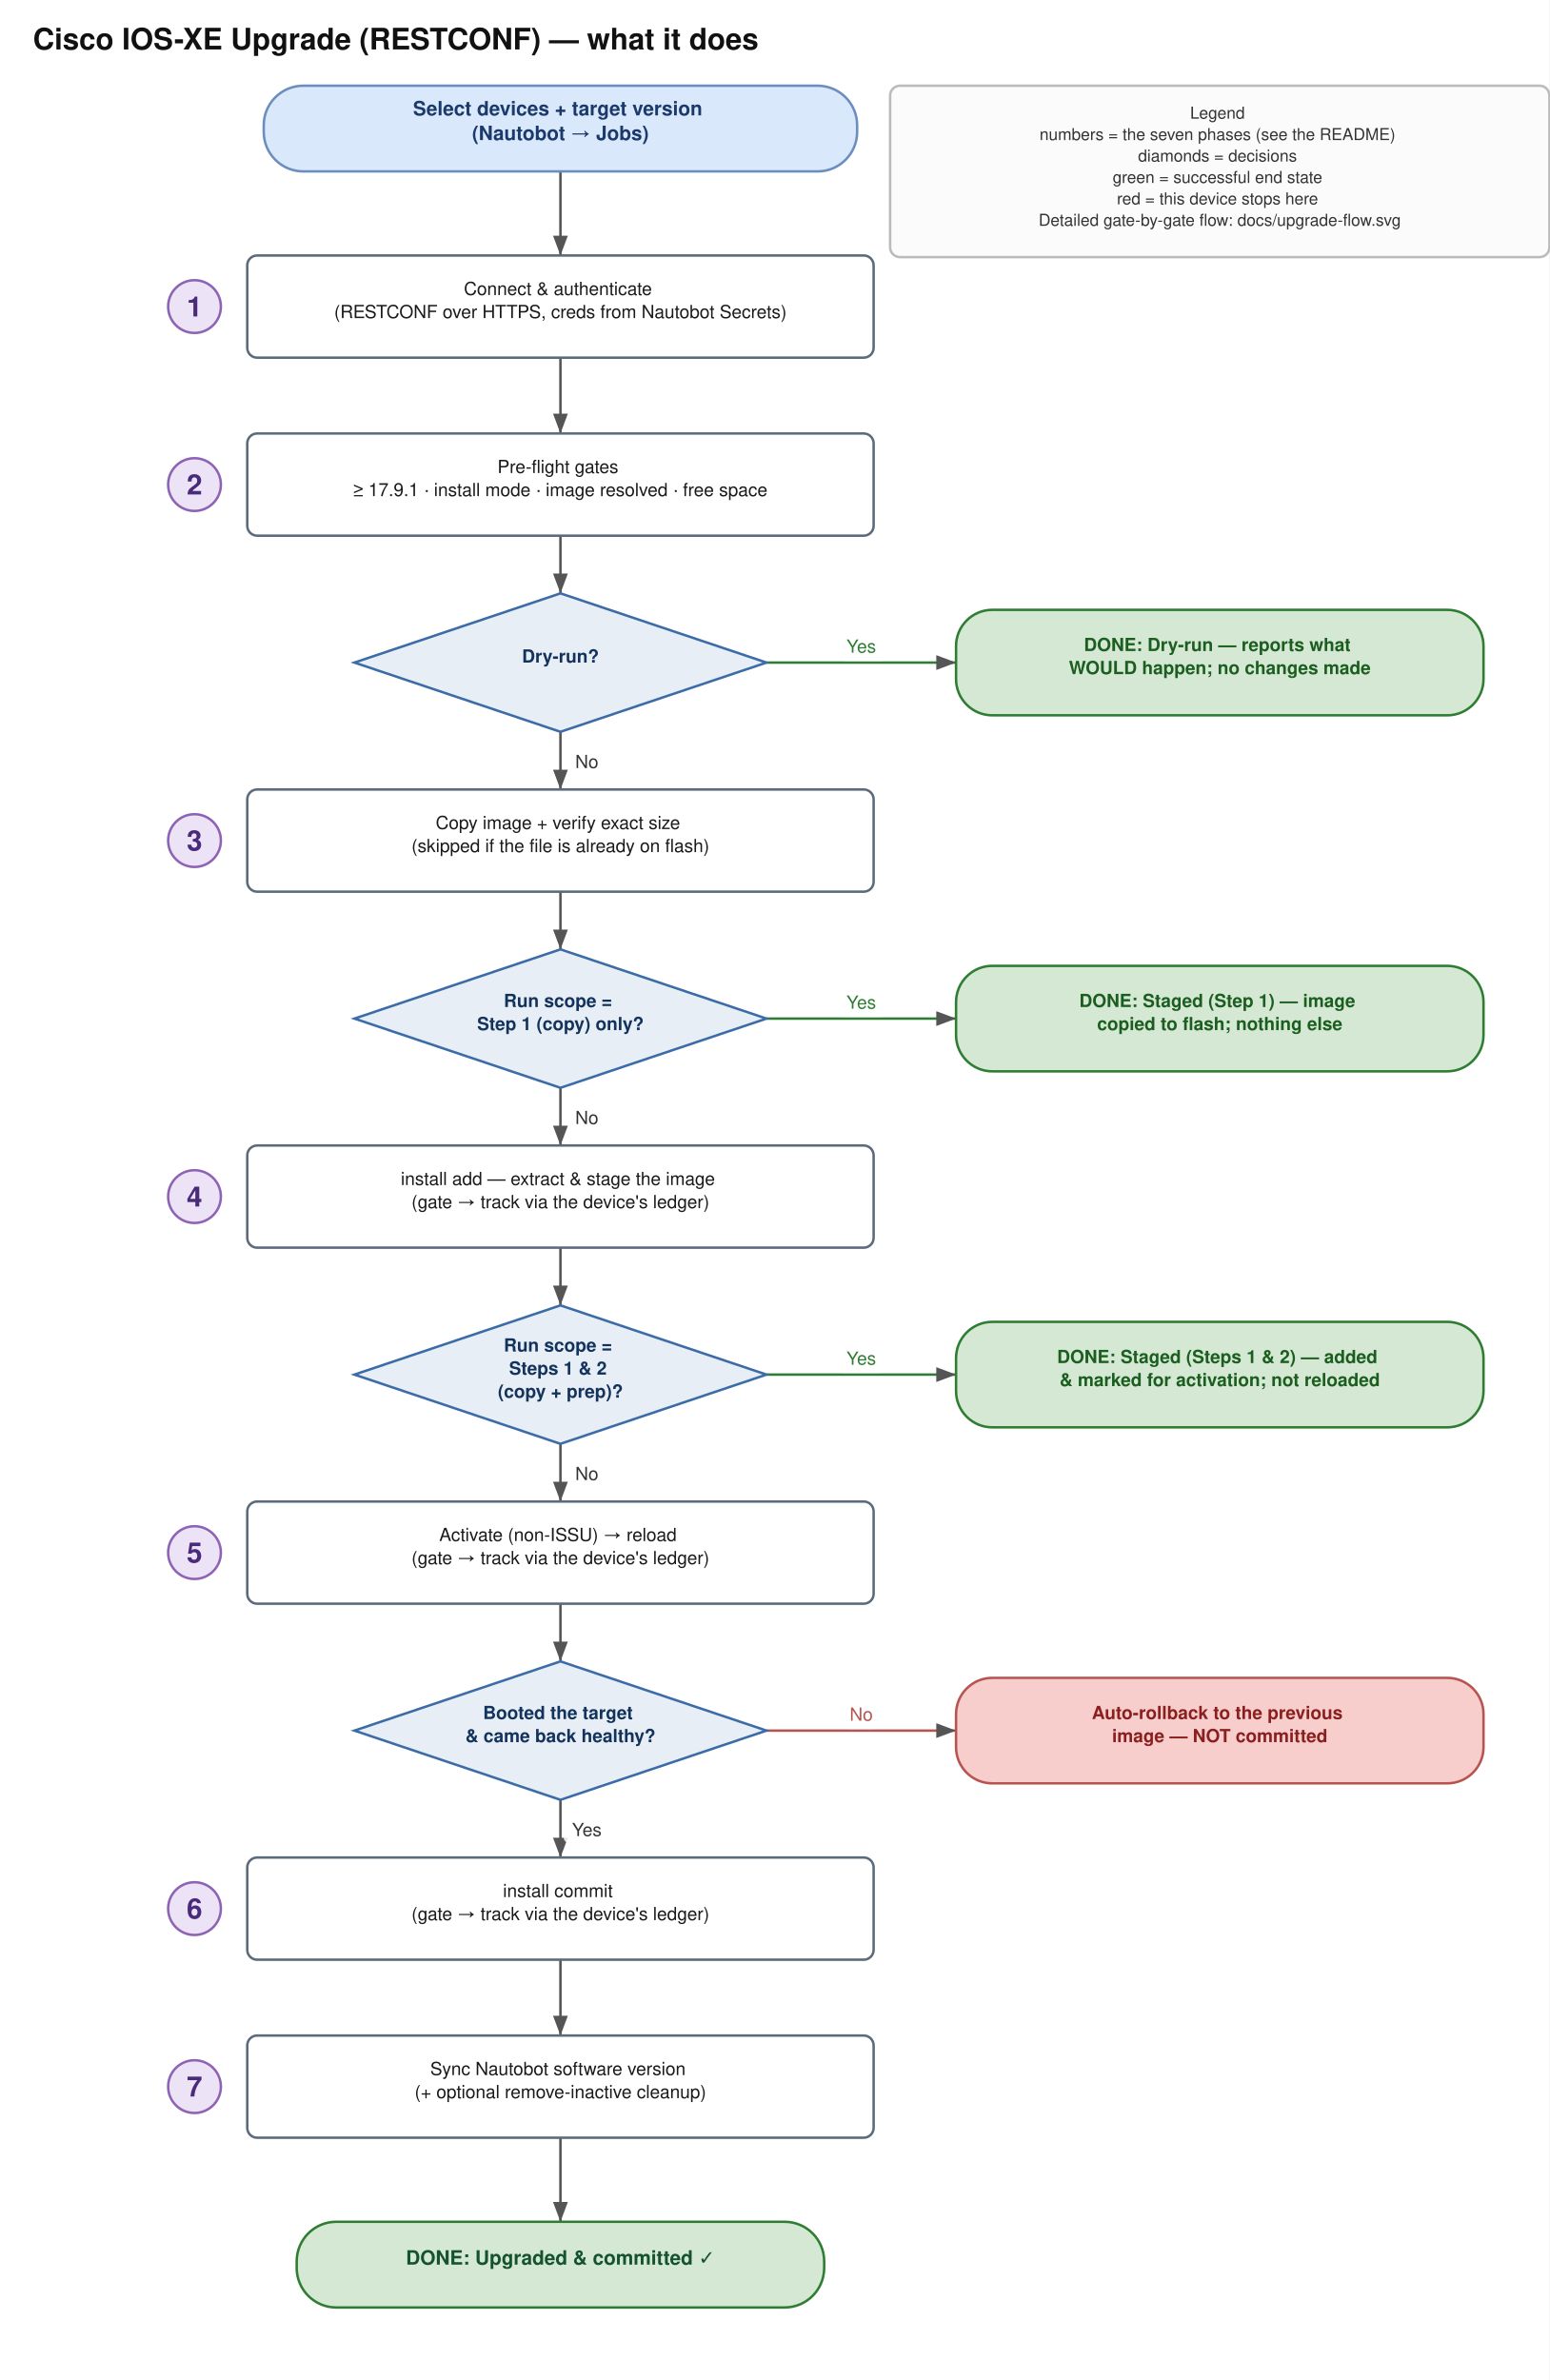
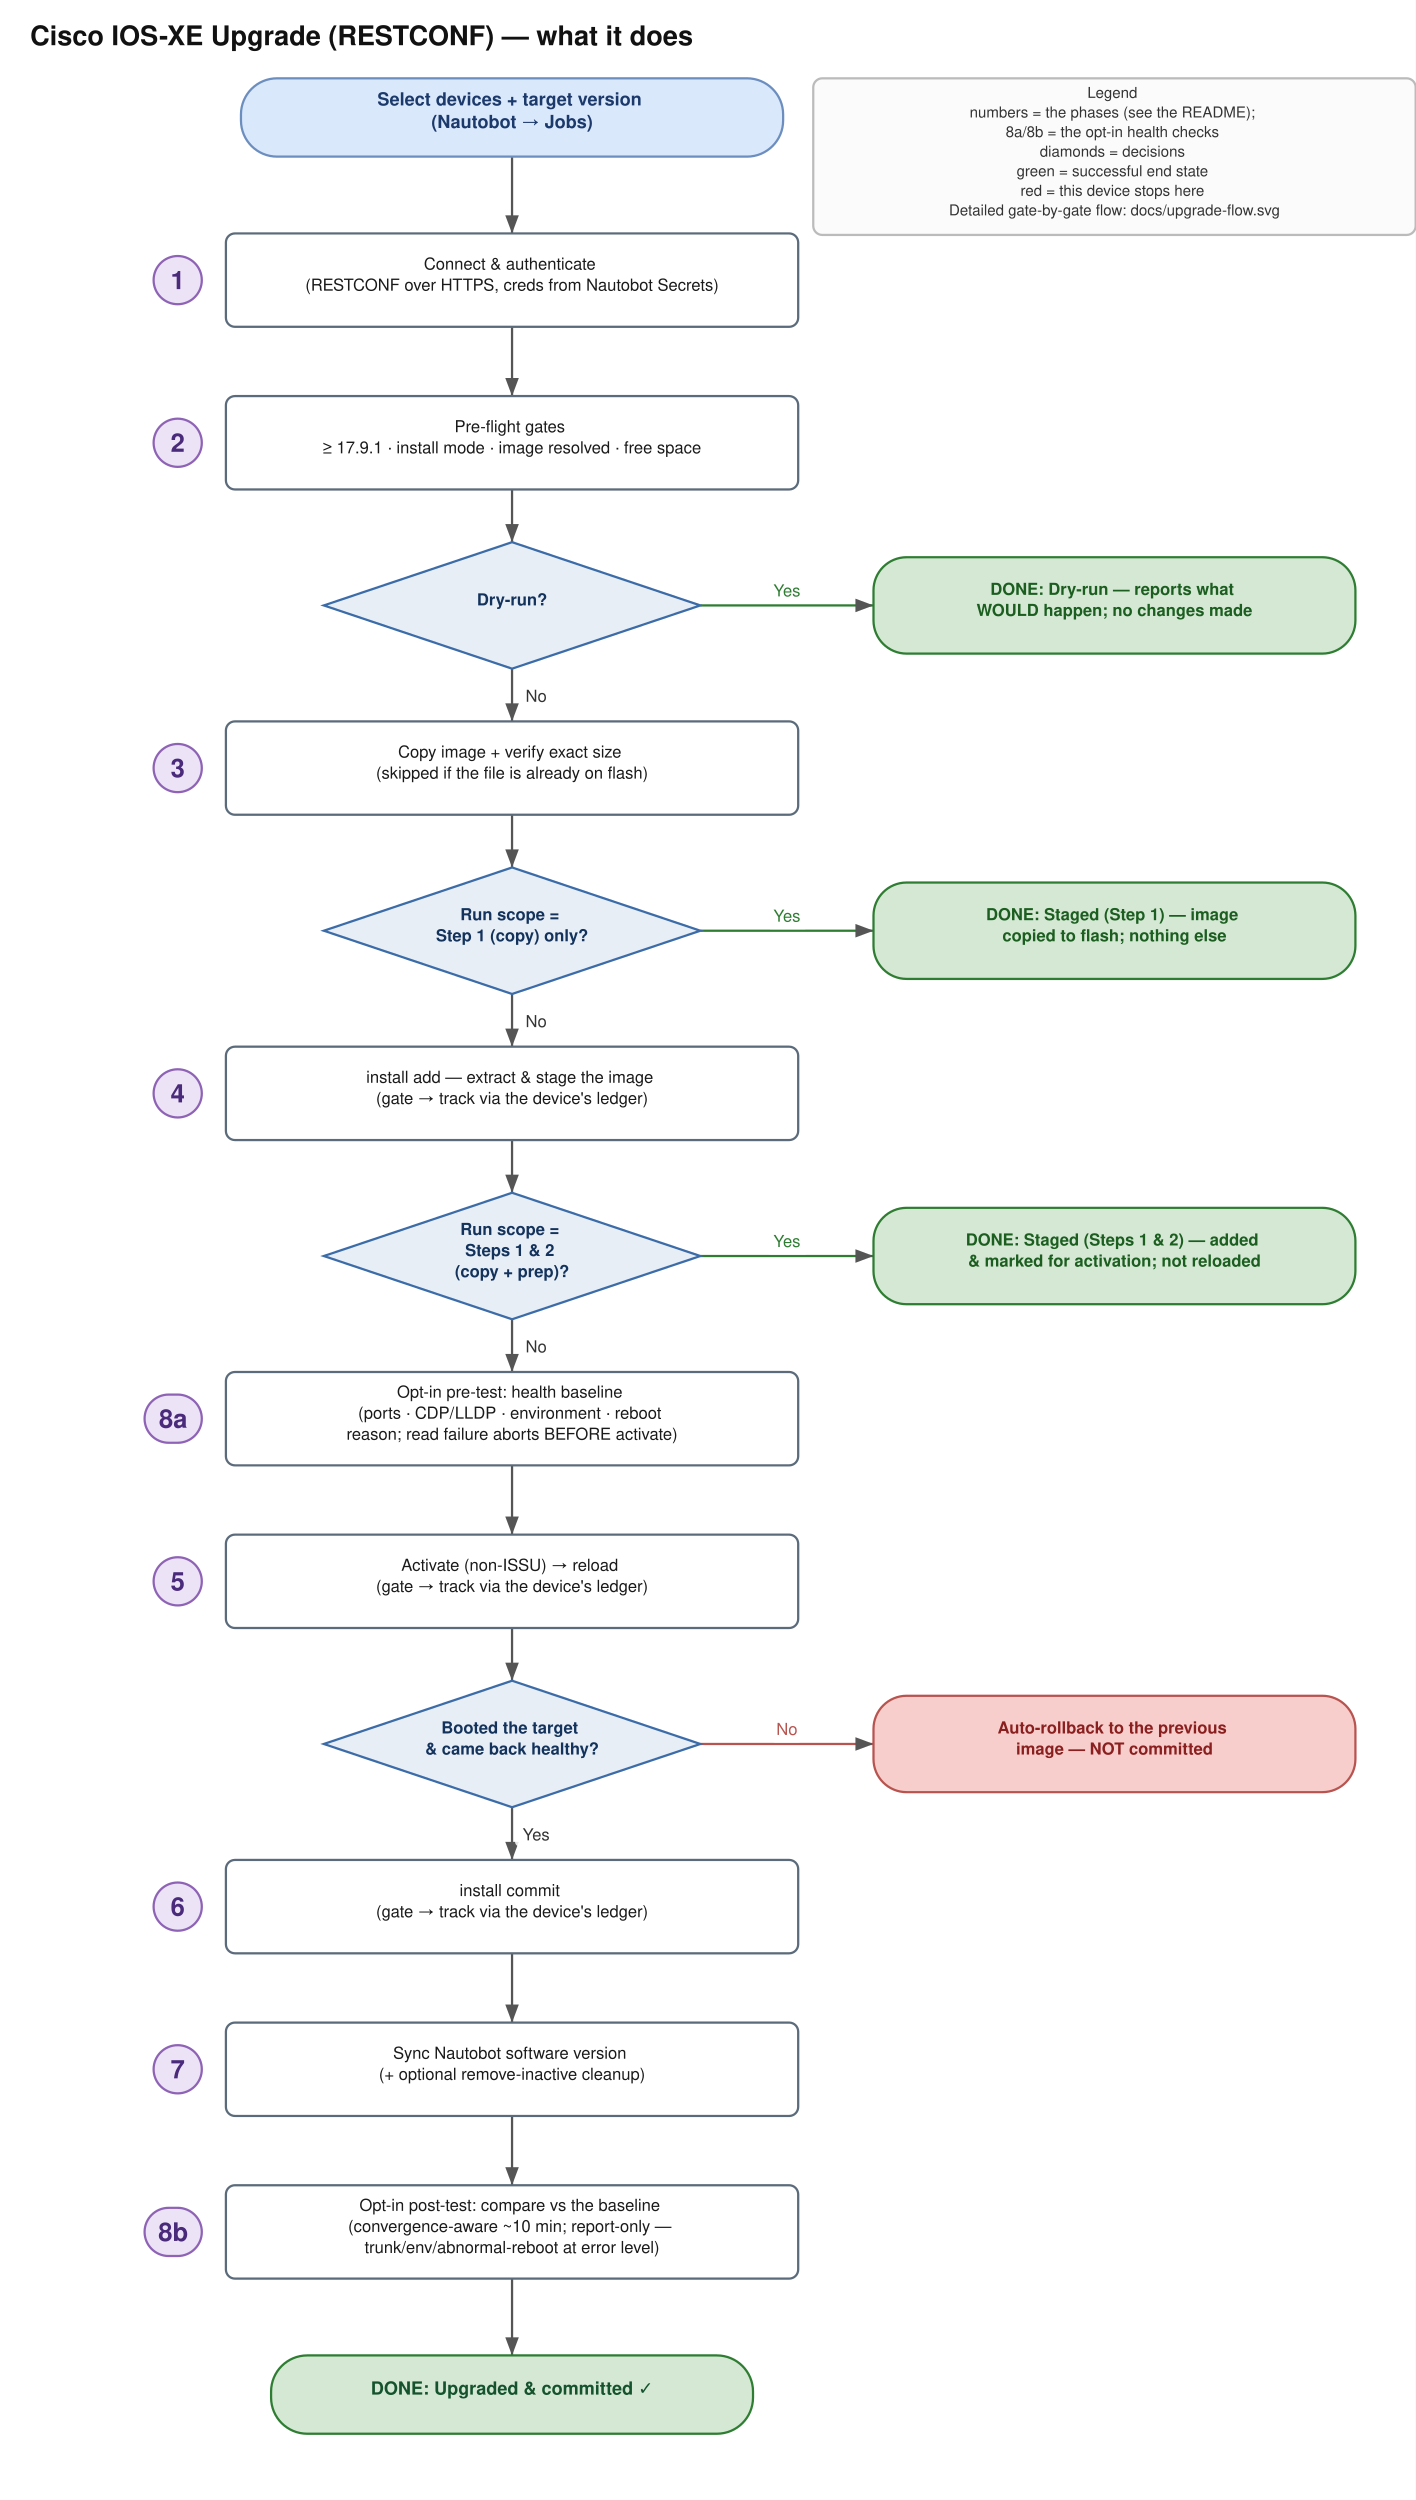
- <svg xmlns="http://www.w3.org/2000/svg" viewBox="0 0 940 1444" width="940" height="1444" font-family="Helvetica,Arial,sans-serif">
+ <svg xmlns="http://www.w3.org/2000/svg" viewBox="0 0 940 1660" width="940" height="1660" font-family="Helvetica,Arial,sans-serif">
  <defs>
    <marker id="arrow" markerWidth="10" markerHeight="10" refX="8" refY="3" orient="auto" markerUnits="strokeWidth">
      <path d="M0,0 L8,3 L0,6 z" fill="#555" />
    </marker>
  </defs>
-   <rect x="0" y="0" width="940" height="1444" fill="#ffffff" />
+   <rect x="0" y="0" width="940" height="1660" fill="#ffffff" />
  <text x="20" y="30" font-size="18" font-weight="bold" fill="#111">Cisco IOS-XE Upgrade (RESTCONF) — what it does</text>
  <rect x="540" y="52" width="400" height="104" rx="6" ry="6" fill="#fbfbfb" stroke="#bbb" stroke-width="1.5" />
-   <text x="740" y="72" text-anchor="middle" font-family="Helvetica,Arial,sans-serif" font-size="10" fill="#333">
+   <text x="740" y="65" text-anchor="middle" font-family="Helvetica,Arial,sans-serif" font-size="10" fill="#333">
    <tspan x="740" dy="0">Legend</tspan>
-     <tspan x="740" dy="13">numbers = the seven phases (see the README)</tspan>
+     <tspan x="740" dy="13">numbers = the phases (see the README);</tspan>
+     <tspan x="740" dy="13">8a/8b = the opt-in health checks</tspan>
    <tspan x="740" dy="13">diamonds = decisions</tspan>
    <tspan x="740" dy="13">green = successful end state</tspan>
    <tspan x="740" dy="13">red = this device stops here</tspan>
    <tspan x="740" dy="13">Detailed gate-by-gate flow: docs/upgrade-flow.svg</tspan>
  </text>
  <path d="M 340 104 L 340 155" fill="none" stroke="#555" stroke-width="1.5" marker-end="url(#arrow)" />
  <path d="M 340 217 L 340 263" fill="none" stroke="#555" stroke-width="1.5" marker-end="url(#arrow)" />
  <path d="M 340 325 L 340 360" fill="none" stroke="#555" stroke-width="1.5" marker-end="url(#arrow)" />
  <path d="M 340 444 L 340 479" fill="none" stroke="#555" stroke-width="1.5" marker-end="url(#arrow)" />
  <rect x="346" y="452" width="21" height="18" rx="3" fill="#ffffff" fill-opacity="0.85" stroke="none" />
  <text x="356" y="466" text-anchor="middle" font-family="Helvetica,Arial,sans-serif" font-size="11" fill="#333">
    <tspan x="356" dy="0">No</tspan>
  </text>
  <path d="M 340 541 L 340 576" fill="none" stroke="#555" stroke-width="1.5" marker-end="url(#arrow)" />
  <path d="M 340 660 L 340 695" fill="none" stroke="#555" stroke-width="1.5" marker-end="url(#arrow)" />
  <rect x="346" y="668" width="21" height="18" rx="3" fill="#ffffff" fill-opacity="0.85" stroke="none" />
  <text x="356" y="682" text-anchor="middle" font-family="Helvetica,Arial,sans-serif" font-size="11" fill="#333">
    <tspan x="356" dy="0">No</tspan>
  </text>
  <path d="M 340 757 L 340 792" fill="none" stroke="#555" stroke-width="1.5" marker-end="url(#arrow)" />
  <path d="M 340 876 L 340 911" fill="none" stroke="#555" stroke-width="1.5" marker-end="url(#arrow)" />
  <rect x="346" y="884" width="21" height="18" rx="3" fill="#ffffff" fill-opacity="0.85" stroke="none" />
  <text x="356" y="898" text-anchor="middle" font-family="Helvetica,Arial,sans-serif" font-size="11" fill="#333">
    <tspan x="356" dy="0">No</tspan>
  </text>
-   <path d="M 340 973 L 340 1008" fill="none" stroke="#555" stroke-width="1.5" marker-end="url(#arrow)" />
-   <path d="M 340 1092 L 340 1127" fill="none" stroke="#555" stroke-width="1.5" marker-end="url(#arrow)" />
-   <rect x="342" y="1100" width="28" height="18" rx="3" fill="#ffffff" fill-opacity="0.85" stroke="none" />
-   <text x="356" y="1114" text-anchor="middle" font-family="Helvetica,Arial,sans-serif" font-size="11" fill="#333">
+   <path d="M 340 973 L 340 1019" fill="none" stroke="#555" stroke-width="1.5" marker-end="url(#arrow)" />
+   <path d="M 340 1081 L 340 1116" fill="none" stroke="#555" stroke-width="1.5" marker-end="url(#arrow)" />
+   <path d="M 340 1200 L 340 1235" fill="none" stroke="#555" stroke-width="1.5" marker-end="url(#arrow)" />
+   <rect x="342" y="1208" width="28" height="18" rx="3" fill="#ffffff" fill-opacity="0.85" stroke="none" />
+   <text x="356" y="1222" text-anchor="middle" font-family="Helvetica,Arial,sans-serif" font-size="11" fill="#333">
    <tspan x="356" dy="0">Yes</tspan>
  </text>
-   <path d="M 340 1189 L 340 1235" fill="none" stroke="#555" stroke-width="1.5" marker-end="url(#arrow)" />
-   <path d="M 340 1297 L 340 1348" fill="none" stroke="#555" stroke-width="1.5" marker-end="url(#arrow)" />
+   <path d="M 340 1297 L 340 1343" fill="none" stroke="#555" stroke-width="1.5" marker-end="url(#arrow)" />
+   <path d="M 340 1405 L 340 1451" fill="none" stroke="#555" stroke-width="1.5" marker-end="url(#arrow)" />
+   <path d="M 340 1513 L 340 1564" fill="none" stroke="#555" stroke-width="1.5" marker-end="url(#arrow)" />
  <path d="M 465 402 L 580 402" fill="none" stroke="#2E7D32" stroke-width="1.5" marker-end="url(#arrow)" />
  <rect x="509" y="383" width="28" height="18" rx="3" fill="#ffffff" fill-opacity="0.85" stroke="none" />
  <text x="522.5" y="396" text-anchor="middle" font-family="Helvetica,Arial,sans-serif" font-size="11" fill="#2E7D32">
    <tspan x="522.5" dy="0">Yes</tspan>
  </text>
  <rect x="580" y="370" width="320" height="64" rx="22" ry="22" fill="#D5E8D4" stroke="#2E7D32" stroke-width="1.5" />
  <text x="740.0" y="395" text-anchor="middle" font-family="Helvetica,Arial,sans-serif" font-size="11" font-weight="bold" fill="#1b5e20">
    <tspan x="740.0" dy="0">DONE: Dry-run — reports what</tspan>
    <tspan x="740.0" dy="14">WOULD happen; no changes made</tspan>
  </text>
  <path d="M 465 618 L 580 618" fill="none" stroke="#2E7D32" stroke-width="1.5" marker-end="url(#arrow)" />
  <rect x="509" y="599" width="28" height="18" rx="3" fill="#ffffff" fill-opacity="0.85" stroke="none" />
  <text x="522.5" y="612" text-anchor="middle" font-family="Helvetica,Arial,sans-serif" font-size="11" fill="#2E7D32">
    <tspan x="522.5" dy="0">Yes</tspan>
  </text>
  <rect x="580" y="586" width="320" height="64" rx="22" ry="22" fill="#D5E8D4" stroke="#2E7D32" stroke-width="1.5" />
  <text x="740.0" y="611" text-anchor="middle" font-family="Helvetica,Arial,sans-serif" font-size="11" font-weight="bold" fill="#1b5e20">
    <tspan x="740.0" dy="0">DONE: Staged (Step 1) — image</tspan>
    <tspan x="740.0" dy="14">copied to flash; nothing else</tspan>
  </text>
  <path d="M 465 834 L 580 834" fill="none" stroke="#2E7D32" stroke-width="1.5" marker-end="url(#arrow)" />
  <rect x="509" y="815" width="28" height="18" rx="3" fill="#ffffff" fill-opacity="0.85" stroke="none" />
  <text x="522.5" y="828" text-anchor="middle" font-family="Helvetica,Arial,sans-serif" font-size="11" fill="#2E7D32">
    <tspan x="522.5" dy="0">Yes</tspan>
  </text>
  <rect x="580" y="802" width="320" height="64" rx="22" ry="22" fill="#D5E8D4" stroke="#2E7D32" stroke-width="1.5" />
  <text x="740.0" y="827" text-anchor="middle" font-family="Helvetica,Arial,sans-serif" font-size="11" font-weight="bold" fill="#1b5e20">
    <tspan x="740.0" dy="0">DONE: Staged (Steps 1 &amp; 2) — added</tspan>
    <tspan x="740.0" dy="14">&amp; marked for activation; not reloaded</tspan>
  </text>
-   <path d="M 465 1050 L 580 1050" fill="none" stroke="#B85450" stroke-width="1.5" marker-end="url(#arrow)" />
-   <rect x="512" y="1031" width="21" height="18" rx="3" fill="#ffffff" fill-opacity="0.85" stroke="none" />
-   <text x="522.5" y="1044" text-anchor="middle" font-family="Helvetica,Arial,sans-serif" font-size="11" fill="#B85450">
+   <path d="M 465 1158 L 580 1158" fill="none" stroke="#B85450" stroke-width="1.5" marker-end="url(#arrow)" />
+   <rect x="512" y="1139" width="21" height="18" rx="3" fill="#ffffff" fill-opacity="0.85" stroke="none" />
+   <text x="522.5" y="1152" text-anchor="middle" font-family="Helvetica,Arial,sans-serif" font-size="11" fill="#B85450">
    <tspan x="522.5" dy="0">No</tspan>
  </text>
-   <rect x="580" y="1018" width="320" height="64" rx="22" ry="22" fill="#F8CECC" stroke="#B85450" stroke-width="1.5" />
-   <text x="740.0" y="1043" text-anchor="middle" font-family="Helvetica,Arial,sans-serif" font-size="11" font-weight="bold" fill="#8a1f1f">
+   <rect x="580" y="1126" width="320" height="64" rx="22" ry="22" fill="#F8CECC" stroke="#B85450" stroke-width="1.5" />
+   <text x="740.0" y="1151" text-anchor="middle" font-family="Helvetica,Arial,sans-serif" font-size="11" font-weight="bold" fill="#8a1f1f">
    <tspan x="740.0" dy="0">Auto-rollback to the previous</tspan>
    <tspan x="740.0" dy="14">image — NOT committed</tspan>
  </text>
  <rect x="160" y="52" width="360" height="52" rx="24" ry="24" fill="#DAE8FC" stroke="#6C8EBF" stroke-width="1.5" />
  <text x="340" y="70" text-anchor="middle" font-family="Helvetica,Arial,sans-serif" font-size="12" font-weight="bold" fill="#1b3a6b">
    <tspan x="340" dy="0">Select devices + target version</tspan>
    <tspan x="340" dy="15">(Nautobot → Jobs)</tspan>
  </text>
  <rect x="150" y="155" width="380" height="62" rx="6" ry="6" fill="#FFFFFF" stroke="#5B6B7B" stroke-width="1.5" />
  <text x="340" y="179" text-anchor="middle" font-family="Helvetica,Arial,sans-serif" font-size="11" fill="#1a1a1a">
    <tspan x="340" dy="0">Connect &amp; authenticate</tspan>
    <tspan x="340" dy="14">(RESTCONF over HTTPS, creds from Nautobot Secrets)</tspan>
  </text>
  <rect x="150" y="263" width="380" height="62" rx="6" ry="6" fill="#FFFFFF" stroke="#5B6B7B" stroke-width="1.5" />
  <text x="340" y="287" text-anchor="middle" font-family="Helvetica,Arial,sans-serif" font-size="11" fill="#1a1a1a">
    <tspan x="340" dy="0">Pre-flight gates</tspan>
    <tspan x="340" dy="14">≥ 17.9.1 · install mode · image resolved · free space</tspan>
  </text>
  <polygon points="340,360.0 465.0,402 340,444.0 215.0,402" fill="#E8EEF6" stroke="#3C6CA8" stroke-width="1.5" />
  <text x="340" y="402" text-anchor="middle" font-family="Helvetica,Arial,sans-serif" font-size="11" font-weight="bold" fill="#13335c">
    <tspan x="340" dy="0">Dry-run?</tspan>
  </text>
  <rect x="150" y="479" width="380" height="62" rx="6" ry="6" fill="#FFFFFF" stroke="#5B6B7B" stroke-width="1.5" />
  <text x="340" y="503" text-anchor="middle" font-family="Helvetica,Arial,sans-serif" font-size="11" fill="#1a1a1a">
    <tspan x="340" dy="0">Copy image + verify exact size</tspan>
    <tspan x="340" dy="14">(skipped if the file is already on flash)</tspan>
  </text>
  <polygon points="340,576.0 465.0,618 340,660.0 215.0,618" fill="#E8EEF6" stroke="#3C6CA8" stroke-width="1.5" />
  <text x="340" y="611" text-anchor="middle" font-family="Helvetica,Arial,sans-serif" font-size="11" font-weight="bold" fill="#13335c">
    <tspan x="340" dy="0">Run scope =</tspan>
    <tspan x="340" dy="14">Step 1 (copy) only?</tspan>
  </text>
  <rect x="150" y="695" width="380" height="62" rx="6" ry="6" fill="#FFFFFF" stroke="#5B6B7B" stroke-width="1.5" />
  <text x="340" y="719" text-anchor="middle" font-family="Helvetica,Arial,sans-serif" font-size="11" fill="#1a1a1a">
    <tspan x="340" dy="0">install add — extract &amp; stage the image</tspan>
    <tspan x="340" dy="14">(gate → track via the device's ledger)</tspan>
  </text>
  <polygon points="340,792.0 465.0,834 340,876.0 215.0,834" fill="#E8EEF6" stroke="#3C6CA8" stroke-width="1.5" />
  <text x="340" y="820" text-anchor="middle" font-family="Helvetica,Arial,sans-serif" font-size="11" font-weight="bold" fill="#13335c">
    <tspan x="340" dy="0">Run scope =</tspan>
    <tspan x="340" dy="14">Steps 1 &amp; 2</tspan>
    <tspan x="340" dy="14">(copy + prep)?</tspan>
  </text>
  <rect x="150" y="911" width="380" height="62" rx="6" ry="6" fill="#FFFFFF" stroke="#5B6B7B" stroke-width="1.5" />
-   <text x="340" y="935" text-anchor="middle" font-family="Helvetica,Arial,sans-serif" font-size="11" fill="#1a1a1a">
+   <text x="340" y="928" text-anchor="middle" font-family="Helvetica,Arial,sans-serif" font-size="11" fill="#1a1a1a">
+     <tspan x="340" dy="0">Opt-in pre-test: health baseline</tspan>
+     <tspan x="340" dy="14">(ports · CDP/LLDP · environment · reboot</tspan>
+     <tspan x="340" dy="14">reason; read failure aborts BEFORE activate)</tspan>
+   </text>
+   <rect x="150" y="1019" width="380" height="62" rx="6" ry="6" fill="#FFFFFF" stroke="#5B6B7B" stroke-width="1.5" />
+   <text x="340" y="1043" text-anchor="middle" font-family="Helvetica,Arial,sans-serif" font-size="11" fill="#1a1a1a">
    <tspan x="340" dy="0">Activate (non-ISSU) → reload</tspan>
    <tspan x="340" dy="14">(gate → track via the device's ledger)</tspan>
  </text>
-   <polygon points="340,1008.0 465.0,1050 340,1092.0 215.0,1050" fill="#E8EEF6" stroke="#3C6CA8" stroke-width="1.5" />
-   <text x="340" y="1043" text-anchor="middle" font-family="Helvetica,Arial,sans-serif" font-size="11" font-weight="bold" fill="#13335c">
+   <polygon points="340,1116.0 465.0,1158 340,1200.0 215.0,1158" fill="#E8EEF6" stroke="#3C6CA8" stroke-width="1.5" />
+   <text x="340" y="1151" text-anchor="middle" font-family="Helvetica,Arial,sans-serif" font-size="11" font-weight="bold" fill="#13335c">
    <tspan x="340" dy="0">Booted the target</tspan>
    <tspan x="340" dy="14">&amp; came back healthy?</tspan>
  </text>
-   <rect x="150" y="1127" width="380" height="62" rx="6" ry="6" fill="#FFFFFF" stroke="#5B6B7B" stroke-width="1.5" />
-   <text x="340" y="1151" text-anchor="middle" font-family="Helvetica,Arial,sans-serif" font-size="11" fill="#1a1a1a">
+   <rect x="150" y="1235" width="380" height="62" rx="6" ry="6" fill="#FFFFFF" stroke="#5B6B7B" stroke-width="1.5" />
+   <text x="340" y="1259" text-anchor="middle" font-family="Helvetica,Arial,sans-serif" font-size="11" fill="#1a1a1a">
    <tspan x="340" dy="0">install commit</tspan>
    <tspan x="340" dy="14">(gate → track via the device's ledger)</tspan>
  </text>
-   <rect x="150" y="1235" width="380" height="62" rx="6" ry="6" fill="#FFFFFF" stroke="#5B6B7B" stroke-width="1.5" />
-   <text x="340" y="1259" text-anchor="middle" font-family="Helvetica,Arial,sans-serif" font-size="11" fill="#1a1a1a">
+   <rect x="150" y="1343" width="380" height="62" rx="6" ry="6" fill="#FFFFFF" stroke="#5B6B7B" stroke-width="1.5" />
+   <text x="340" y="1367" text-anchor="middle" font-family="Helvetica,Arial,sans-serif" font-size="11" fill="#1a1a1a">
    <tspan x="340" dy="0">Sync Nautobot software version</tspan>
    <tspan x="340" dy="14">(+ optional remove-inactive cleanup)</tspan>
  </text>
-   <rect x="180" y="1348" width="320" height="52" rx="24" ry="24" fill="#D5E8D4" stroke="#2E7D32" stroke-width="1.5" />
-   <text x="340" y="1374" text-anchor="middle" font-family="Helvetica,Arial,sans-serif" font-size="12" font-weight="bold" fill="#14532d">
+   <rect x="150" y="1451" width="380" height="62" rx="6" ry="6" fill="#FFFFFF" stroke="#5B6B7B" stroke-width="1.5" />
+   <text x="340" y="1468" text-anchor="middle" font-family="Helvetica,Arial,sans-serif" font-size="11" fill="#1a1a1a">
+     <tspan x="340" dy="0">Opt-in post-test: compare vs the baseline</tspan>
+     <tspan x="340" dy="14">(convergence-aware ~10 min; report-only —</tspan>
+     <tspan x="340" dy="14">trunk/env/abnormal-reboot at error level)</tspan>
+   </text>
+   <rect x="180" y="1564" width="320" height="52" rx="24" ry="24" fill="#D5E8D4" stroke="#2E7D32" stroke-width="1.5" />
+   <text x="340" y="1590" text-anchor="middle" font-family="Helvetica,Arial,sans-serif" font-size="12" font-weight="bold" fill="#14532d">
    <tspan x="340" dy="0">DONE: Upgraded &amp; committed ✓</tspan>
  </text>
  <rect x="102" y="170" width="32" height="32" rx="16.0" ry="16.0" fill="#EDE3F6" stroke="#8E63B5" stroke-width="1.5" />
  <text x="118.0" y="192" text-anchor="middle" font-family="Helvetica,Arial,sans-serif" font-size="17" font-weight="bold" fill="#4A2A7A">
    <tspan x="118.0" dy="0">1</tspan>
  </text>
  <rect x="102" y="278" width="32" height="32" rx="16.0" ry="16.0" fill="#EDE3F6" stroke="#8E63B5" stroke-width="1.5" />
  <text x="118.0" y="300" text-anchor="middle" font-family="Helvetica,Arial,sans-serif" font-size="17" font-weight="bold" fill="#4A2A7A">
    <tspan x="118.0" dy="0">2</tspan>
  </text>
  <rect x="102" y="494" width="32" height="32" rx="16.0" ry="16.0" fill="#EDE3F6" stroke="#8E63B5" stroke-width="1.5" />
  <text x="118.0" y="516" text-anchor="middle" font-family="Helvetica,Arial,sans-serif" font-size="17" font-weight="bold" fill="#4A2A7A">
    <tspan x="118.0" dy="0">3</tspan>
  </text>
  <rect x="102" y="710" width="32" height="32" rx="16.0" ry="16.0" fill="#EDE3F6" stroke="#8E63B5" stroke-width="1.5" />
  <text x="118.0" y="732" text-anchor="middle" font-family="Helvetica,Arial,sans-serif" font-size="17" font-weight="bold" fill="#4A2A7A">
    <tspan x="118.0" dy="0">4</tspan>
  </text>
-   <rect x="102" y="926" width="32" height="32" rx="16.0" ry="16.0" fill="#EDE3F6" stroke="#8E63B5" stroke-width="1.5" />
-   <text x="118.0" y="948" text-anchor="middle" font-family="Helvetica,Arial,sans-serif" font-size="17" font-weight="bold" fill="#4A2A7A">
+   <rect x="102" y="1034" width="32" height="32" rx="16.0" ry="16.0" fill="#EDE3F6" stroke="#8E63B5" stroke-width="1.5" />
+   <text x="118.0" y="1056" text-anchor="middle" font-family="Helvetica,Arial,sans-serif" font-size="17" font-weight="bold" fill="#4A2A7A">
    <tspan x="118.0" dy="0">5</tspan>
-   </text>
-   <rect x="102" y="1142" width="32" height="32" rx="16.0" ry="16.0" fill="#EDE3F6" stroke="#8E63B5" stroke-width="1.5" />
-   <text x="118.0" y="1164" text-anchor="middle" font-family="Helvetica,Arial,sans-serif" font-size="17" font-weight="bold" fill="#4A2A7A">
-     <tspan x="118.0" dy="0">6</tspan>
  </text>
  <rect x="102" y="1250" width="32" height="32" rx="16.0" ry="16.0" fill="#EDE3F6" stroke="#8E63B5" stroke-width="1.5" />
  <text x="118.0" y="1272" text-anchor="middle" font-family="Helvetica,Arial,sans-serif" font-size="17" font-weight="bold" fill="#4A2A7A">
+     <tspan x="118.0" dy="0">6</tspan>
+   </text>
+   <rect x="102" y="1358" width="32" height="32" rx="16.0" ry="16.0" fill="#EDE3F6" stroke="#8E63B5" stroke-width="1.5" />
+   <text x="118.0" y="1380" text-anchor="middle" font-family="Helvetica,Arial,sans-serif" font-size="17" font-weight="bold" fill="#4A2A7A">
    <tspan x="118.0" dy="0">7</tspan>
  </text>
+   <rect x="96" y="926" width="38" height="32" rx="16.0" ry="16.0" fill="#EDE3F6" stroke="#8E63B5" stroke-width="1.5" />
+   <text x="115.0" y="948" text-anchor="middle" font-family="Helvetica,Arial,sans-serif" font-size="17" font-weight="bold" fill="#4A2A7A">
+     <tspan x="115.0" dy="0">8a</tspan>
+   </text>
+   <rect x="96" y="1466" width="38" height="32" rx="16.0" ry="16.0" fill="#EDE3F6" stroke="#8E63B5" stroke-width="1.5" />
+   <text x="115.0" y="1488" text-anchor="middle" font-family="Helvetica,Arial,sans-serif" font-size="17" font-weight="bold" fill="#4A2A7A">
+     <tspan x="115.0" dy="0">8b</tspan>
+   </text>
</svg>
